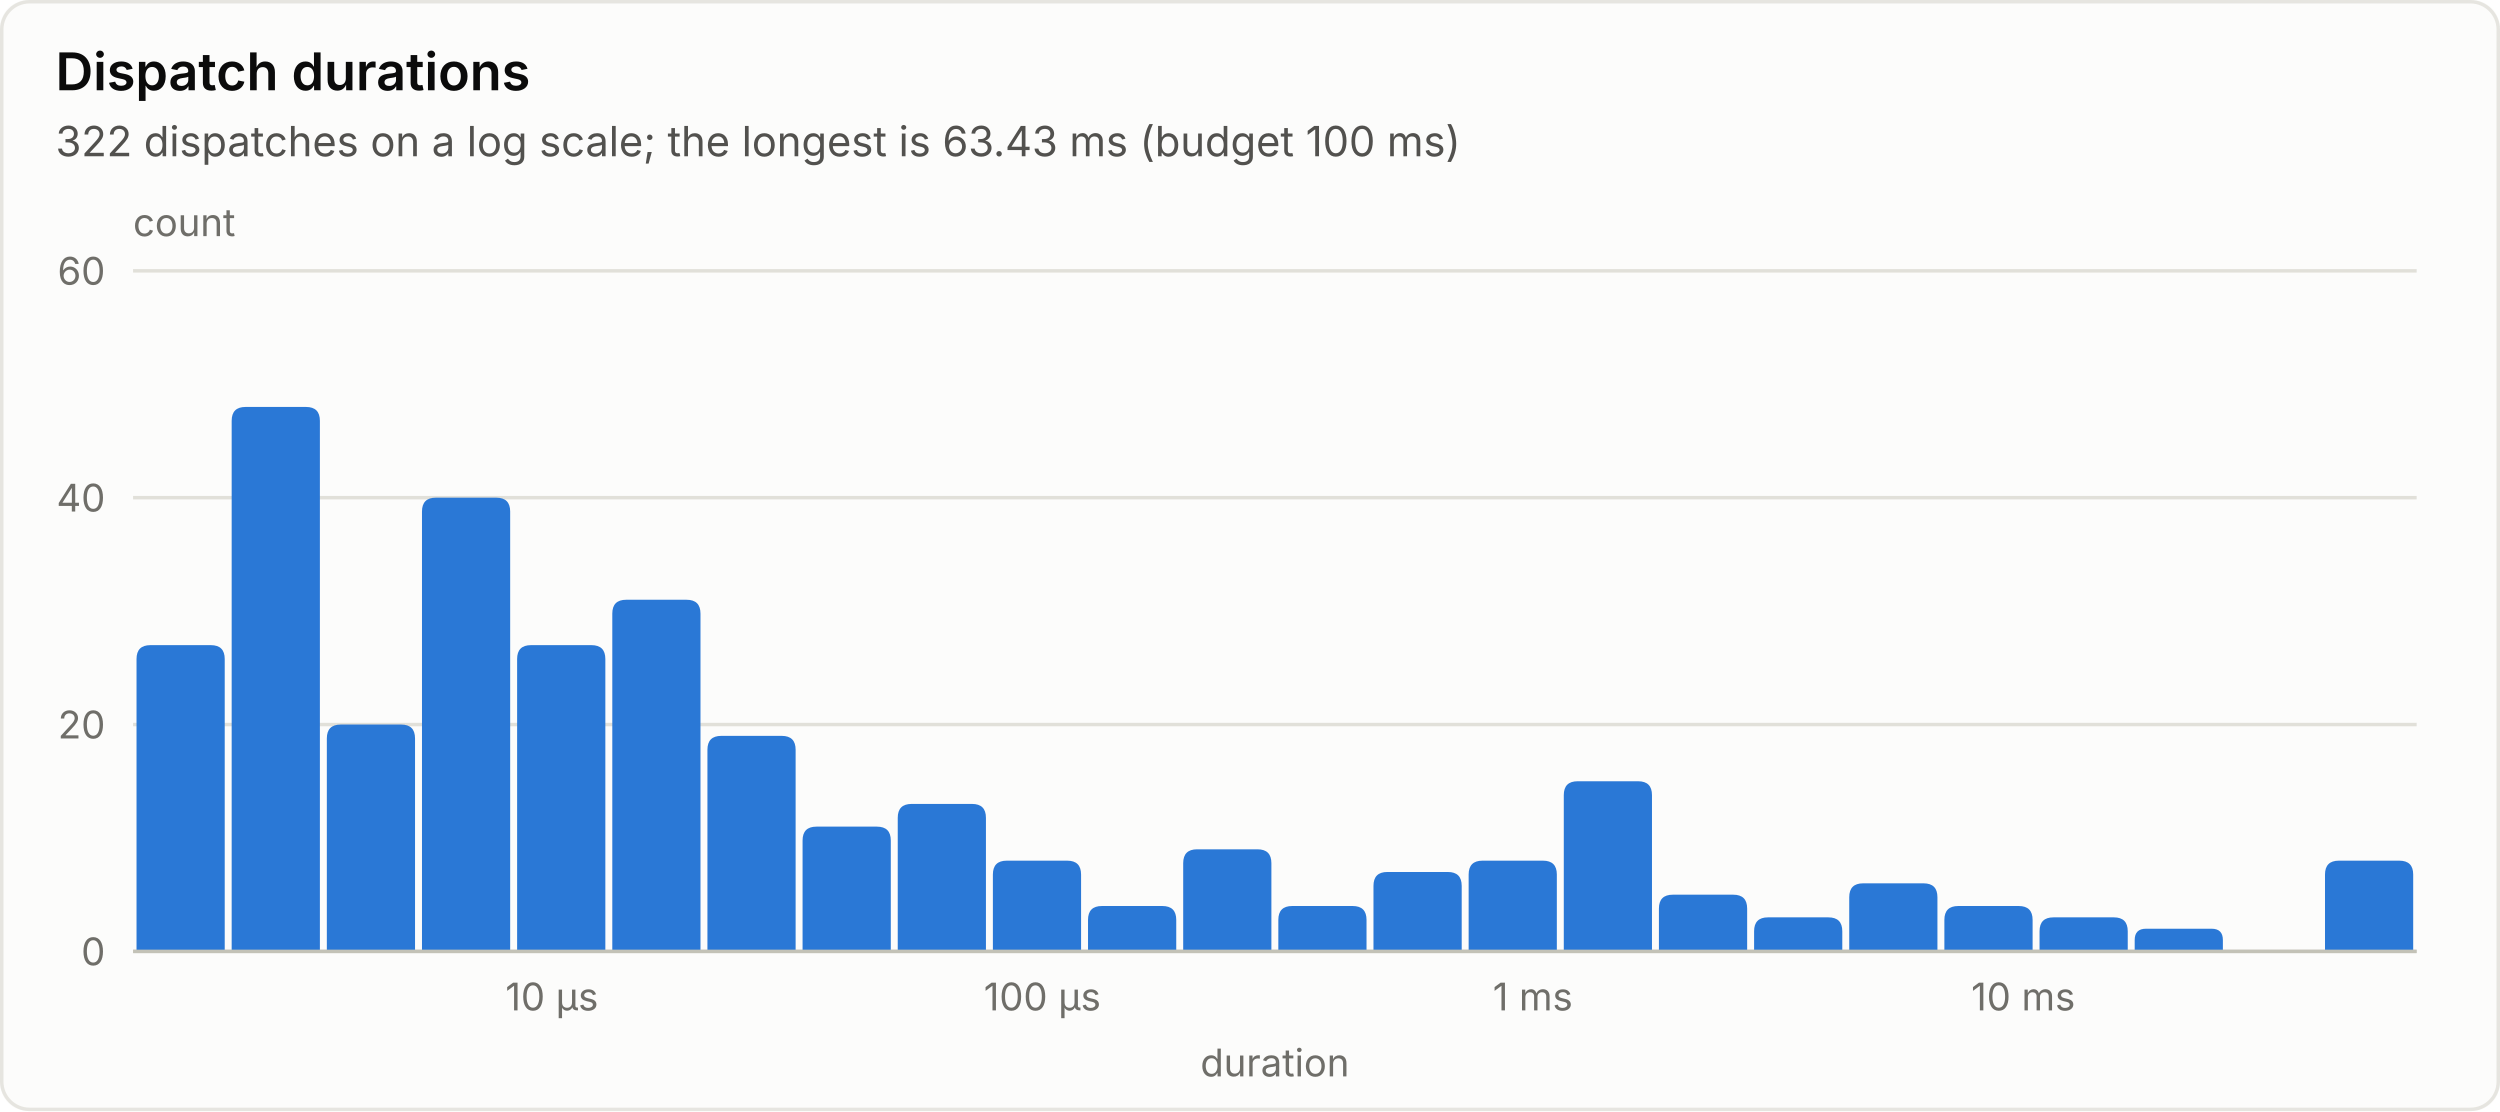
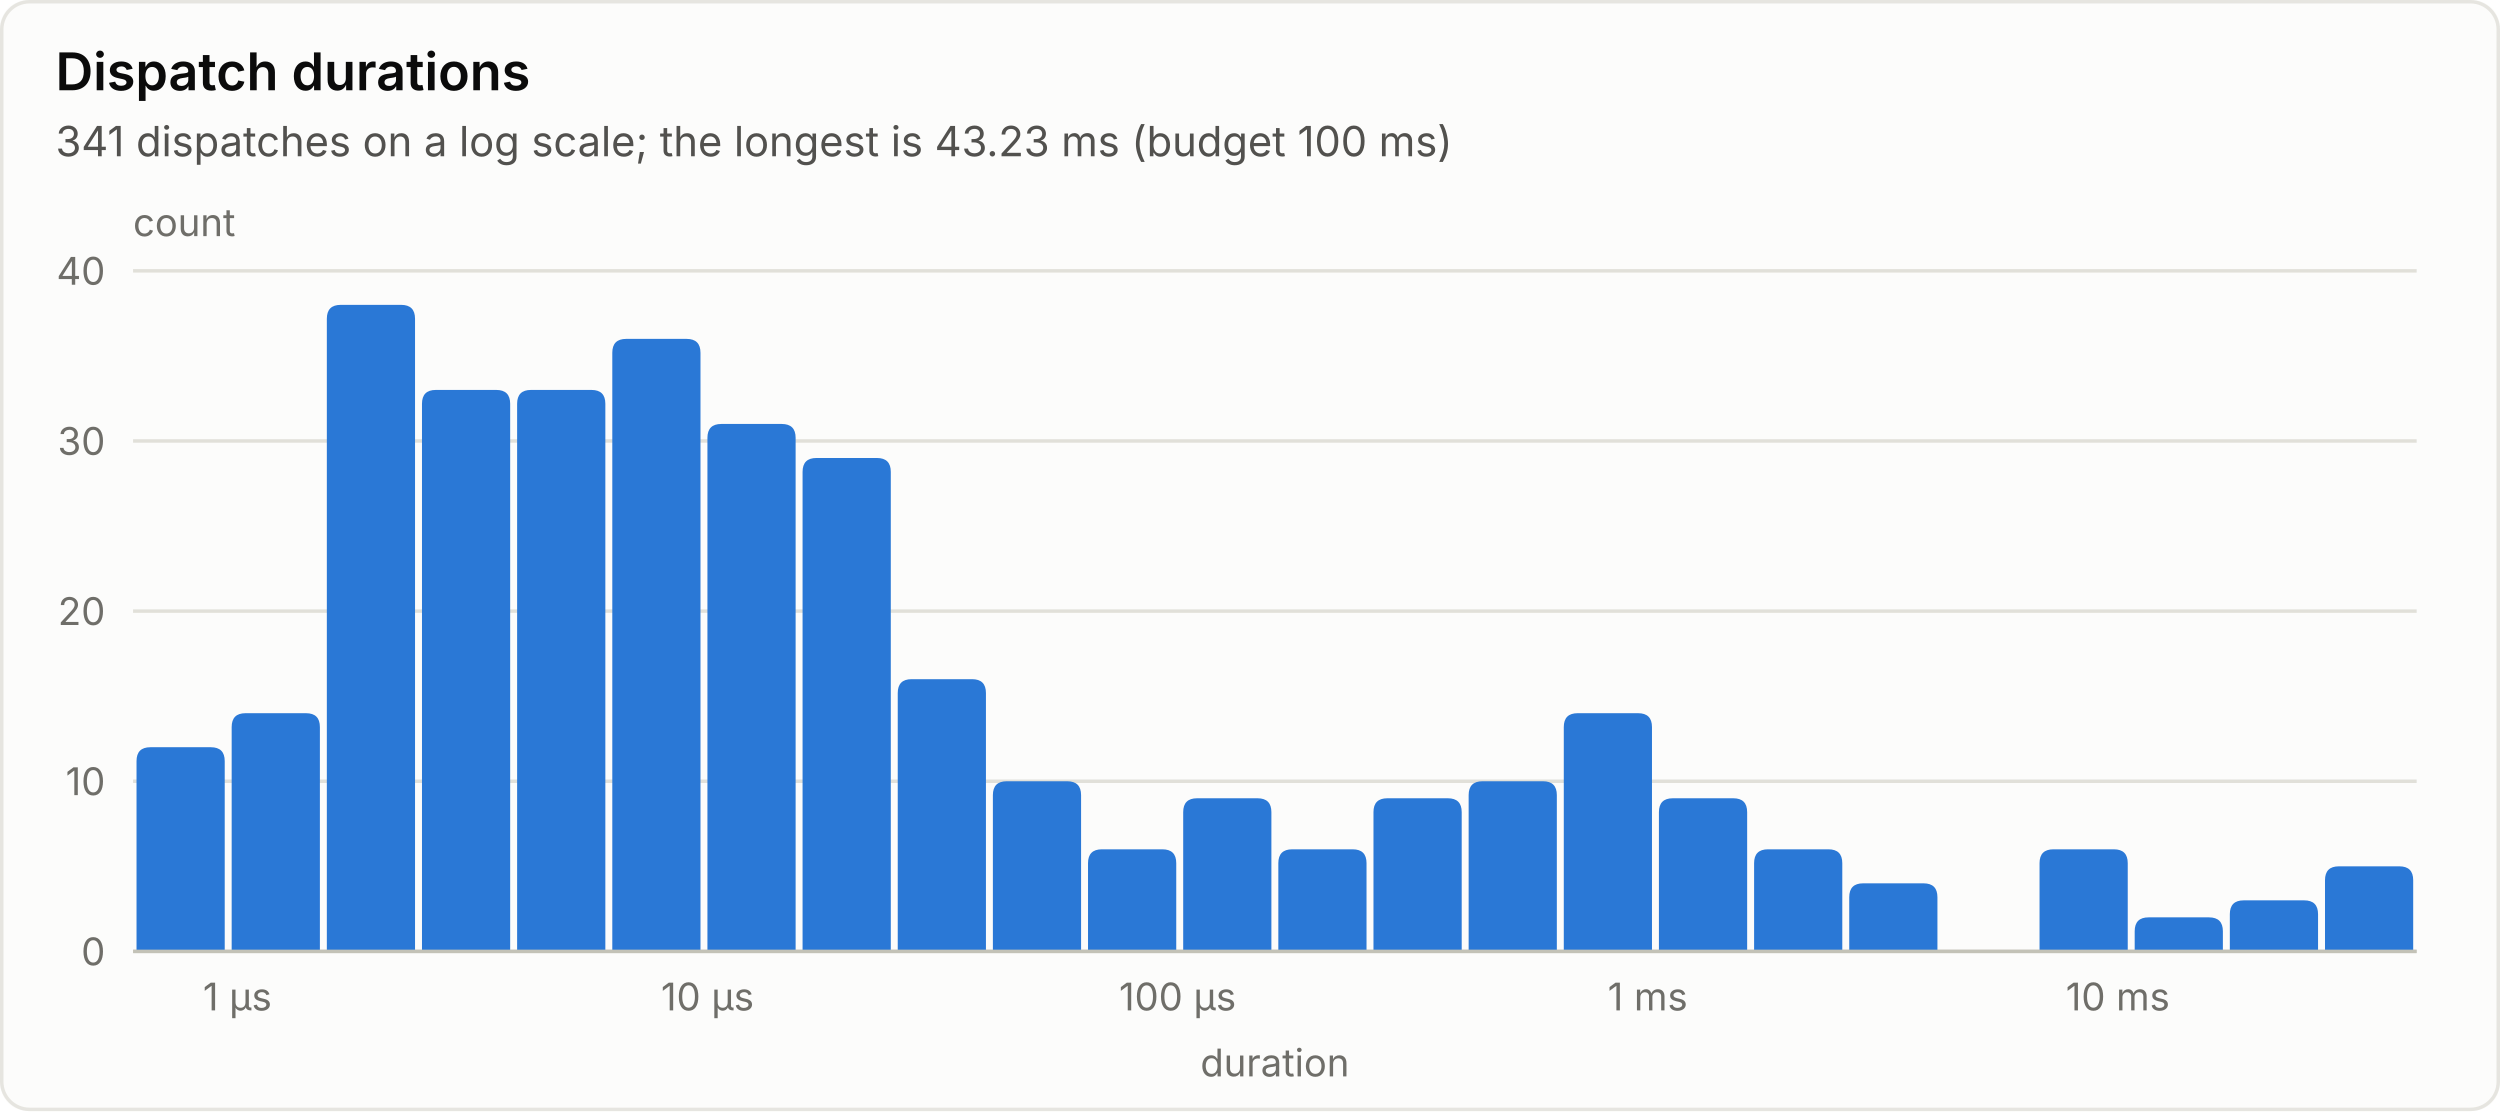
<svg xmlns="http://www.w3.org/2000/svg" width="720" height="320" viewBox="0 0 720 320" role="img" aria-labelledby="kernels-dispatch_hist-title kernels-dispatch_hist-desc">
  <style>text{font-family:system-ui,-apple-system,'Segoe UI',sans-serif}.line{fill:none;stroke-width:2;stroke-linejoin:round;stroke-linecap:round}.bg{fill:#fcfcfb}.frame{fill:none;stroke:#e6e5e0}.t1{fill:#0b0b0b}.t2{fill:#52514e}.t3{fill:#6f6e69}.grid{stroke:#e1e0d9}.axis{stroke:#c3c2b7}.ref{stroke:#52514e}.band{fill:#f0efec}.ring{stroke:#fcfcfb}.gap{stroke:#fcfcfb}.qx{fill:#f0efec}.qz{fill:#fcfcfb;stroke:#52514e}.emph{stroke:#52514e}.fn{fill:#a3a29c}.sn{stroke:#a3a29c}.f0{fill:#2a78d6}.s0{stroke:#2a78d6}.f1{fill:#eb6834}.s1{stroke:#eb6834}.f2{fill:#1baf7a}.s2{stroke:#1baf7a}.f3{fill:#eda100}.s3{stroke:#eda100}.f4{fill:#e87ba4}.s4{stroke:#e87ba4}.f5{fill:#008300}.s5{stroke:#008300}.f6{fill:#6250d6}.s6{stroke:#6250d6}.f7{fill:#e34948}.s7{stroke:#e34948}.q0{fill:#cde2fb}.q1{fill:#b7d3f6}.q2{fill:#9ec5f4}.q3{fill:#86b6ef}.q4{fill:#6da7ec}.q5{fill:#5598e7}.q6{fill:#3987e5}.q7{fill:#2a78d6}.q8{fill:#256abf}.q9{fill:#1c5cab}.q10{fill:#184f95}.q11{fill:#104281}.q12{fill:#0d366b}.fgood{fill:#0ca30c}.sgood{stroke:#0ca30c}.fwarn{fill:#fab219}.swarn{stroke:#fab219}.fserious{fill:#ec835a}.sserious{stroke:#ec835a}.fcrit{fill:#d03b3b}.scrit{stroke:#d03b3b}@media (prefers-color-scheme:dark){.bg{fill:#1a1a19}.frame{fill:none;stroke:#2c2c2a}.t1{fill:#f0efec}.t2{fill:#c3c2b7}.t3{fill:#898781}.grid{stroke:#2c2c2a}.axis{stroke:#383835}.ref{stroke:#c3c2b7}.band{fill:#242423}.ring{stroke:#1a1a19}.gap{stroke:#1a1a19}.qx{fill:#242423}.qz{fill:#1a1a19;stroke:#c3c2b7}.emph{stroke:#c3c2b7}.fn{fill:#6f6e69}.sn{stroke:#6f6e69}.f0{fill:#3987e5}.s0{stroke:#3987e5}.f1{fill:#d95926}.s1{stroke:#d95926}.f2{fill:#199e70}.s2{stroke:#199e70}.f3{fill:#c98500}.s3{stroke:#c98500}.f4{fill:#d55181}.s4{stroke:#d55181}.f5{fill:#008300}.s5{stroke:#008300}.f6{fill:#9085e9}.s6{stroke:#9085e9}.f7{fill:#e66767}.s7{stroke:#e66767}.q0{fill:#0d366b}.q1{fill:#104281}.q2{fill:#184f95}.q3{fill:#1c5cab}.q4{fill:#256abf}.q5{fill:#2a78d6}.q6{fill:#3987e5}.q7{fill:#5598e7}.q8{fill:#6da7ec}.q9{fill:#86b6ef}.q10{fill:#9ec5f4}.q11{fill:#b7d3f6}.q12{fill:#cde2fb}}</style>
  <rect class="bg" x="0" y="0" width="720" height="320" rx="8" />
  <rect class="frame" x="0.5" y="0.5" width="719" height="319" rx="8" />
  <text class="t1" x="16" y="26" font-size="15" font-weight="600">Dispatch durations</text>
-   <text class="t2" x="16" y="45" font-size="12">322 dispatches on a log scale; the longest is 63.43 ms (budget 100 ms)</text>
+   <text class="t2" x="16" y="45" font-size="12">341 dispatches on a log scale; the longest is 43.23 ms (budget 100 ms)</text>
  <line class="grid" x1="38.32" y1="274" x2="696" y2="274" stroke-width="1" />
  <text class="t3" x="30.32" y="278" font-size="11" text-anchor="end">0</text>
-   <line class="grid" x1="38.32" y1="208.67" x2="696" y2="208.67" stroke-width="1" />
-   <text class="t3" x="30.32" y="212.67" font-size="11" text-anchor="end">20</text>
-   <line class="grid" x1="38.32" y1="143.33" x2="696" y2="143.33" stroke-width="1" />
-   <text class="t3" x="30.32" y="147.33" font-size="11" text-anchor="end">40</text>
+   <line class="grid" x1="38.32" y1="225" x2="696" y2="225" stroke-width="1" />
+   <text class="t3" x="30.32" y="229" font-size="11" text-anchor="end">10</text>
+   <line class="grid" x1="38.32" y1="176" x2="696" y2="176" stroke-width="1" />
+   <text class="t3" x="30.32" y="180" font-size="11" text-anchor="end">20</text>
+   <line class="grid" x1="38.32" y1="127" x2="696" y2="127" stroke-width="1" />
+   <text class="t3" x="30.32" y="131" font-size="11" text-anchor="end">30</text>
  <line class="grid" x1="38.32" y1="78" x2="696" y2="78" stroke-width="1" />
-   <text class="t3" x="30.32" y="82" font-size="11" text-anchor="end">60</text>
-   <text class="t3" x="158.93" y="291" font-size="11" text-anchor="middle">10 µs</text>
-   <text class="t3" x="300.18" y="291" font-size="11" text-anchor="middle">100 µs</text>
-   <text class="t3" x="441.43" y="291" font-size="11" text-anchor="middle">1 ms</text>
-   <text class="t3" x="582.68" y="291" font-size="11" text-anchor="middle">10 ms</text>
+   <text class="t3" x="30.32" y="82" font-size="11" text-anchor="end">40</text>
+   <text class="t3" x="68.36" y="291" font-size="11" text-anchor="middle">1 µs</text>
+   <text class="t3" x="203.75" y="291" font-size="11" text-anchor="middle">10 µs</text>
+   <text class="t3" x="339.14" y="291" font-size="11" text-anchor="middle">100 µs</text>
+   <text class="t3" x="474.53" y="291" font-size="11" text-anchor="middle">1 ms</text>
+   <text class="t3" x="609.92" y="291" font-size="11" text-anchor="middle">10 ms</text>
  <text class="t3" x="38.32" y="68" font-size="11" text-anchor="start">count</text>
  <text class="t3" x="367.16" y="310" font-size="11" text-anchor="middle">duration</text>
-   <path class="f0" d="M39.32 274V189.8Q39.32 185.8 43.32 185.8H60.72Q64.72 185.8 64.72 189.8V274Z" />
-   <path class="f0" d="M66.72 274V121.2Q66.72 117.2 70.72 117.2H88.13Q92.13 117.2 92.13 121.2V274Z" />
-   <path class="f0" d="M94.13 274V212.67Q94.13 208.67 98.13 208.67H115.53Q119.53 208.67 119.53 212.67V274Z" />
-   <path class="f0" d="M121.53 274V147.33Q121.53 143.33 125.53 143.33H142.93Q146.93 143.33 146.93 147.33V274Z" />
-   <path class="f0" d="M148.93 274V189.8Q148.93 185.8 152.93 185.8H170.34Q174.34 185.8 174.34 189.8V274Z" />
-   <path class="f0" d="M176.34 274V176.73Q176.34 172.73 180.34 172.73H197.74Q201.74 172.73 201.74 176.73V274Z" />
-   <path class="f0" d="M203.74 274V215.93Q203.74 211.93 207.74 211.93H225.14Q229.14 211.93 229.14 215.93V274Z" />
-   <path class="f0" d="M231.14 274V242.07Q231.14 238.07 235.14 238.07H252.55Q256.55 238.07 256.55 242.07V274Z" />
-   <path class="f0" d="M258.55 274V235.53Q258.55 231.53 262.55 231.53H279.95Q283.95 231.53 283.95 235.53V274Z" />
-   <path class="f0" d="M285.95 274V251.87Q285.95 247.87 289.95 247.87H307.35Q311.35 247.87 311.35 251.87V274Z" />
-   <path class="f0" d="M313.35 274V264.93Q313.35 260.93 317.35 260.93H334.76Q338.76 260.93 338.76 264.93V274Z" />
-   <path class="f0" d="M340.76 274V248.6Q340.76 244.6 344.76 244.6H362.16Q366.16 244.6 366.16 248.6V274Z" />
-   <path class="f0" d="M368.16 274V264.93Q368.16 260.93 372.16 260.93H389.56Q393.56 260.93 393.56 264.93V274Z" />
-   <path class="f0" d="M395.56 274V255.13Q395.56 251.13 399.56 251.13H416.97Q420.97 251.13 420.97 255.13V274Z" />
-   <path class="f0" d="M422.97 274V251.87Q422.97 247.87 426.97 247.87H444.37Q448.37 247.87 448.37 251.87V274Z" />
-   <path class="f0" d="M450.37 274V229Q450.37 225 454.37 225H471.77Q475.77 225 475.77 229V274Z" />
-   <path class="f0" d="M477.77 274V261.67Q477.77 257.67 481.77 257.67H499.18Q503.18 257.67 503.18 261.67V274Z" />
-   <path class="f0" d="M505.18 274V268.2Q505.18 264.2 509.18 264.2H526.58Q530.58 264.2 530.58 268.2V274Z" />
+   <path class="f0" d="M39.32 274V219.2Q39.32 215.2 43.32 215.2H60.72Q64.72 215.2 64.72 219.2V274Z" />
+   <path class="f0" d="M66.72 274V209.4Q66.72 205.4 70.72 205.4H88.13Q92.13 205.4 92.13 209.4V274Z" />
+   <path class="f0" d="M94.13 274V91.8Q94.13 87.8 98.13 87.8H115.53Q119.53 87.8 119.53 91.8V274Z" />
+   <path class="f0" d="M121.53 274V116.3Q121.53 112.3 125.53 112.3H142.93Q146.93 112.3 146.93 116.3V274Z" />
+   <path class="f0" d="M148.93 274V116.3Q148.93 112.3 152.93 112.3H170.34Q174.34 112.3 174.34 116.3V274Z" />
+   <path class="f0" d="M176.34 274V101.6Q176.34 97.6 180.34 97.6H197.74Q201.74 97.6 201.74 101.6V274Z" />
+   <path class="f0" d="M203.74 274V126.1Q203.74 122.1 207.74 122.1H225.14Q229.14 122.1 229.14 126.1V274Z" />
+   <path class="f0" d="M231.14 274V135.9Q231.14 131.9 235.14 131.9H252.55Q256.55 131.9 256.55 135.9V274Z" />
+   <path class="f0" d="M258.55 274V199.6Q258.55 195.6 262.55 195.6H279.95Q283.95 195.6 283.95 199.6V274Z" />
+   <path class="f0" d="M285.95 274V229Q285.95 225 289.95 225H307.35Q311.35 225 311.35 229V274Z" />
+   <path class="f0" d="M313.35 274V248.6Q313.35 244.6 317.35 244.6H334.76Q338.76 244.6 338.76 248.6V274Z" />
+   <path class="f0" d="M340.76 274V233.9Q340.76 229.9 344.76 229.9H362.16Q366.16 229.9 366.16 233.9V274Z" />
+   <path class="f0" d="M368.16 274V248.6Q368.16 244.6 372.16 244.6H389.56Q393.56 244.6 393.56 248.6V274Z" />
+   <path class="f0" d="M395.56 274V233.9Q395.56 229.9 399.56 229.9H416.97Q420.97 229.9 420.97 233.9V274Z" />
+   <path class="f0" d="M422.97 274V229Q422.97 225 426.97 225H444.37Q448.37 225 448.37 229V274Z" />
+   <path class="f0" d="M450.37 274V209.4Q450.37 205.4 454.37 205.4H471.77Q475.77 205.4 475.77 209.4V274Z" />
+   <path class="f0" d="M477.77 274V233.9Q477.77 229.9 481.77 229.9H499.18Q503.18 229.9 503.18 233.9V274Z" />
+   <path class="f0" d="M505.18 274V248.6Q505.18 244.6 509.18 244.6H526.58Q530.58 244.6 530.58 248.6V274Z" />
  <path class="f0" d="M532.58 274V258.4Q532.58 254.4 536.58 254.4H553.98Q557.98 254.4 557.98 258.4V274Z" />
-   <path class="f0" d="M559.98 274V264.93Q559.98 260.93 563.98 260.93H581.39Q585.39 260.93 585.39 264.93V274Z" />
-   <path class="f0" d="M587.39 274V268.2Q587.39 264.2 591.39 264.2H608.79Q612.79 264.2 612.79 268.2V274Z" />
-   <path class="f0" d="M614.79 274V270.73Q614.79 267.47 618.06 267.47H636.93Q640.19 267.47 640.19 270.73V274Z" />
-   <path class="f0" d="M669.6 274V251.87Q669.6 247.87 673.6 247.87H691Q695 247.87 695 251.87V274Z" />
+   <path class="f0" d="M587.39 274V248.6Q587.39 244.6 591.39 244.6H608.79Q612.79 244.6 612.79 248.6V274Z" />
+   <path class="f0" d="M614.79 274V268.2Q614.79 264.2 618.79 264.2H636.19Q640.19 264.2 640.19 268.2V274Z" />
+   <path class="f0" d="M642.19 274V263.3Q642.19 259.3 646.19 259.3H663.6Q667.6 259.3 667.6 263.3V274Z" />
+   <path class="f0" d="M669.6 274V253.5Q669.6 249.5 673.6 249.5H691Q695 249.5 695 253.5V274Z" />
  <line class="axis" x1="38.32" y1="274" x2="696" y2="274" stroke-width="1" />
</svg>
